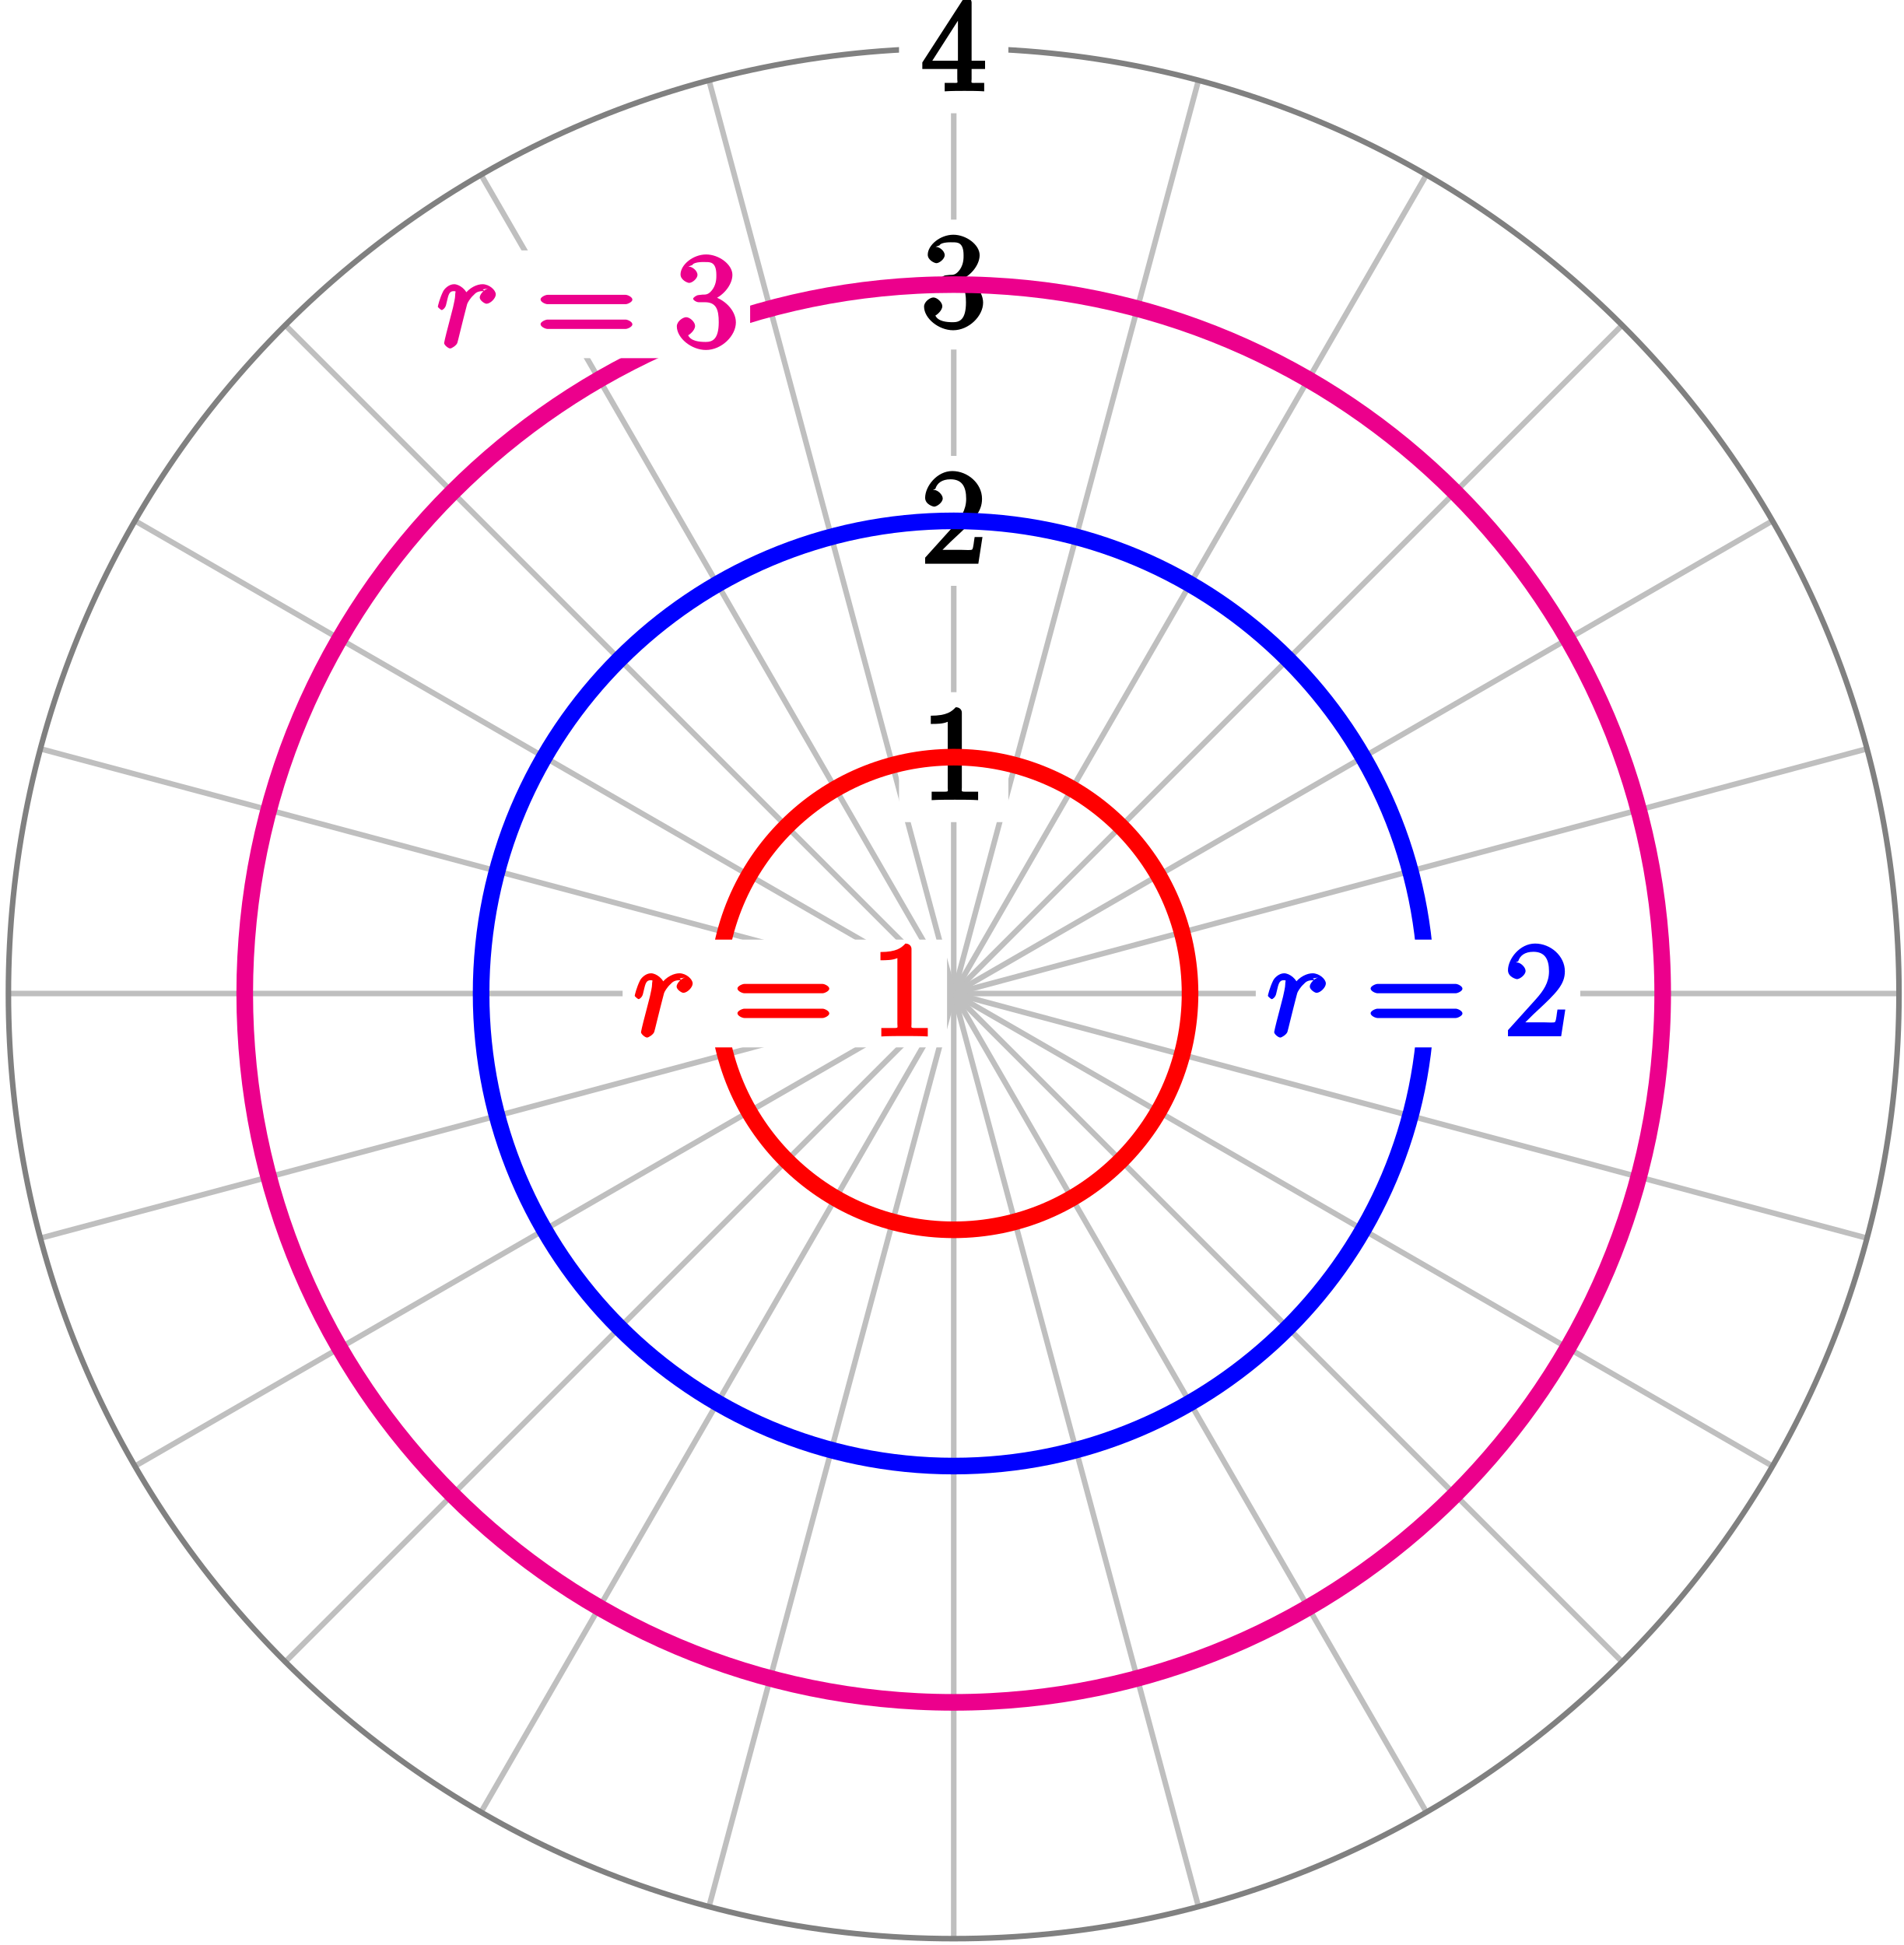
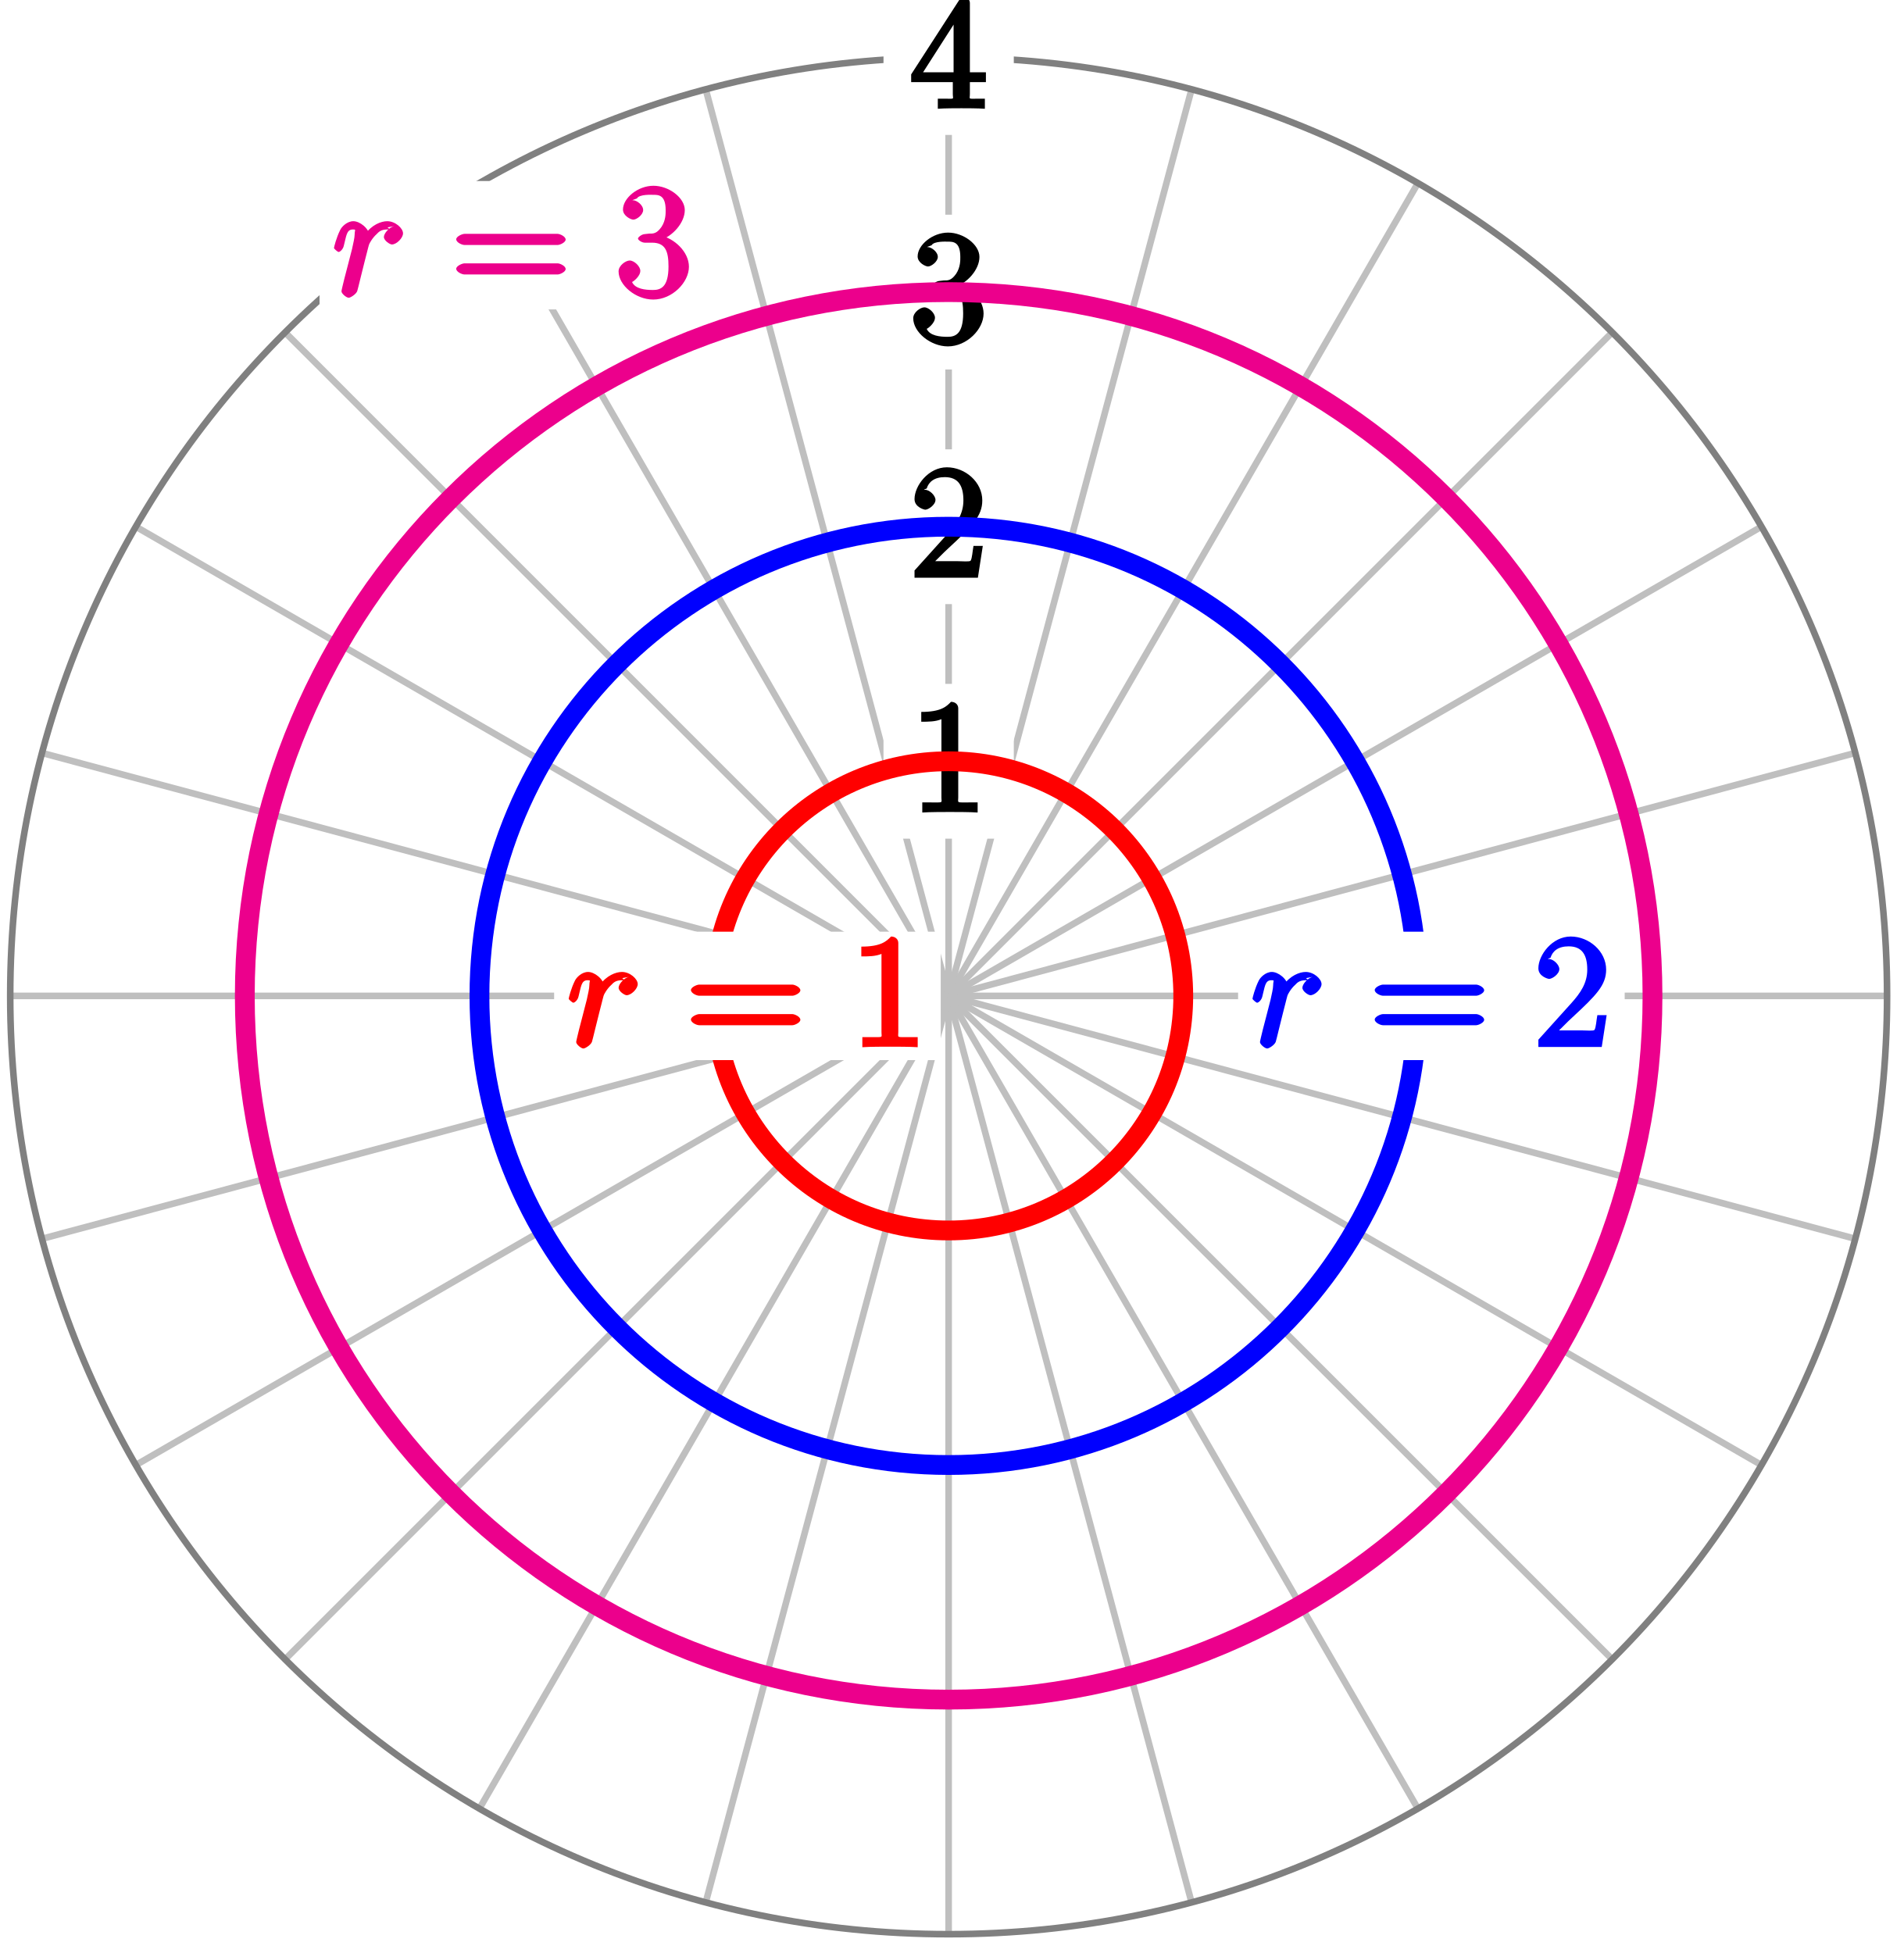
- <svg xmlns="http://www.w3.org/2000/svg" xmlns:xlink="http://www.w3.org/1999/xlink" width="137pt" height="140pt" viewBox="0 0 137 140" version="1.1">
+ <svg xmlns="http://www.w3.org/2000/svg" xmlns:xlink="http://www.w3.org/1999/xlink" width="115pt" height="118pt" viewBox="0 0 115 118" version="1.1">
  <defs>
    <g>
      <symbol overflow="visible" id="glyph0-0">
        <path style="stroke:none;" d="" />
      </symbol>
      <symbol overflow="visible" id="glyph0-1">
        <path style="stroke:none;" d="M 2.922 -6.281 C 2.922 -6.5 2.75 -6.672 2.484 -6.672 C 2.203 -6.375 1.859 -6.062 0.688 -6.062 L 0.688 -5.469 C 1.094 -5.469 1.562 -5.469 1.906 -5.625 L 1.906 -0.891 C 1.906 -0.547 2.062 -0.594 1.219 -0.594 L 0.75 -0.594 L 0.75 0.016 C 1.188 -0.016 2.109 -0.016 2.422 -0.016 C 2.75 -0.016 3.656 -0.016 4.094 0.016 L 4.094 -0.594 L 3.625 -0.594 C 2.781 -0.594 2.922 -0.547 2.922 -0.891 Z M 2.922 -6.281 " />
      </symbol>
      <symbol overflow="visible" id="glyph0-2">
        <path style="stroke:none;" d="M 4.203 -1.922 L 3.844 -1.922 C 3.781 -1.594 3.766 -1.188 3.672 -1.031 C 3.609 -0.953 3.188 -1 2.891 -1 L 1.125 -1 L 1.25 -0.734 C 1.5 -0.953 2.078 -1.562 2.328 -1.781 C 3.781 -3.125 4.375 -3.734 4.375 -4.672 C 4.375 -5.781 3.344 -6.672 2.234 -6.672 C 1.125 -6.672 0.281 -5.562 0.281 -4.75 C 0.281 -4.25 0.891 -4.109 0.922 -4.109 C 1.125 -4.109 1.547 -4.406 1.547 -4.703 C 1.547 -4.969 1.188 -5.312 0.922 -5.312 C 0.828 -5.312 0.812 -5.312 1.016 -5.391 C 1.141 -5.797 1.484 -6.078 2.109 -6.078 C 2.922 -6.078 3.234 -5.562 3.234 -4.672 C 3.234 -3.859 2.828 -3.266 2.281 -2.656 L 0.281 -0.438 L 0.281 0 L 4.109 0 L 4.406 -1.922 Z M 4.203 -1.922 " />
      </symbol>
      <symbol overflow="visible" id="glyph0-3">
        <path style="stroke:none;" d="M 1.766 -3.75 C 1.594 -3.734 1.375 -3.562 1.375 -3.484 C 1.375 -3.391 1.609 -3.234 1.781 -3.234 L 2.219 -3.234 C 3.031 -3.234 3.219 -2.719 3.219 -1.797 C 3.219 -0.547 2.75 -0.375 2.281 -0.375 C 1.812 -0.375 1.203 -0.438 1.016 -0.859 C 1.062 -0.859 1.516 -1.188 1.516 -1.531 C 1.516 -1.812 1.141 -2.156 0.875 -2.156 C 0.641 -2.156 0.203 -1.859 0.203 -1.5 C 0.203 -0.656 1.25 0.203 2.297 0.203 C 3.438 0.203 4.453 -0.828 4.453 -1.781 C 4.453 -2.672 3.578 -3.516 2.656 -3.688 L 2.656 -3.359 C 3.484 -3.609 4.203 -4.453 4.203 -5.203 C 4.203 -5.953 3.234 -6.672 2.312 -6.672 C 1.359 -6.672 0.469 -5.922 0.469 -5.234 C 0.469 -4.844 0.953 -4.625 1.094 -4.625 C 1.297 -4.625 1.688 -4.922 1.688 -5.203 C 1.688 -5.516 1.297 -5.797 1.078 -5.797 C 1.016 -5.797 1 -5.797 1.312 -5.906 C 1.453 -6.172 2.234 -6.125 2.281 -6.125 C 2.594 -6.125 3.047 -6.141 3.047 -5.203 C 3.047 -5.016 3.062 -4.594 2.797 -4.188 C 2.5 -3.766 2.297 -3.781 2.047 -3.781 Z M 1.766 -3.75 " />
      </symbol>
      <symbol overflow="visible" id="glyph0-4">
        <path style="stroke:none;" d="M 3.625 -6.375 C 3.625 -6.562 3.453 -6.766 3.312 -6.766 C 3.234 -6.766 3.094 -6.719 3.016 -6.609 L 0.078 -2.062 L 0.078 -1.594 L 2.594 -1.594 L 2.594 -0.875 C 2.594 -0.531 2.75 -0.594 2.062 -0.594 L 1.688 -0.594 L 1.688 0.016 C 2.078 -0.016 2.844 -0.016 3.109 -0.016 C 3.375 -0.016 4.141 -0.016 4.531 0.016 L 4.531 -0.594 L 4.172 -0.594 C 3.484 -0.594 3.625 -0.531 3.625 -0.875 L 3.625 -1.594 L 4.594 -1.594 L 4.594 -2.188 L 3.625 -2.188 Z M 2.641 -5.625 L 2.641 -2.188 L 0.797 -2.188 L 2.938 -5.531 Z M 2.641 -5.625 " />
      </symbol>
      <symbol overflow="visible" id="glyph0-5">
        <path style="stroke:none;" d="M 6.453 -3.094 C 6.594 -3.094 6.938 -3.25 6.938 -3.422 C 6.938 -3.609 6.594 -3.766 6.453 -3.766 L 0.828 -3.766 C 0.688 -3.766 0.328 -3.609 0.328 -3.438 C 0.328 -3.25 0.672 -3.094 0.828 -3.094 Z M 6.453 -1.312 C 6.594 -1.312 6.938 -1.469 6.938 -1.641 C 6.938 -1.828 6.594 -1.984 6.453 -1.984 L 0.828 -1.984 C 0.688 -1.984 0.328 -1.828 0.328 -1.656 C 0.328 -1.469 0.672 -1.312 0.828 -1.312 Z M 6.453 -1.312 " />
      </symbol>
      <symbol overflow="visible" id="glyph1-0">
        <path style="stroke:none;" d="" />
      </symbol>
      <symbol overflow="visible" id="glyph1-1">
        <path style="stroke:none;" d="M 3.719 -4.234 C 3.422 -4.172 3.094 -3.797 3.094 -3.578 C 3.094 -3.359 3.453 -3.125 3.578 -3.125 C 3.859 -3.125 4.25 -3.516 4.25 -3.797 C 4.25 -4.109 3.781 -4.531 3.297 -4.531 C 2.922 -4.531 2.359 -4.312 1.953 -3.734 L 2.25 -3.609 C 2.188 -4.125 1.625 -4.531 1.25 -4.531 C 0.875 -4.531 0.547 -4.203 0.453 -4 C 0.219 -3.531 0.078 -2.953 0.078 -2.906 C 0.078 -2.875 0.297 -2.672 0.359 -2.672 C 0.438 -2.672 0.625 -2.828 0.672 -3.047 C 0.828 -3.625 0.828 -4.031 1.219 -4.031 C 1.438 -4.031 1.328 -4.016 1.328 -3.734 C 1.328 -3.531 1.234 -3.156 1.172 -2.859 L 0.906 -1.828 C 0.859 -1.641 0.75 -1.219 0.703 -1.047 C 0.641 -0.797 0.531 -0.344 0.531 -0.297 C 0.531 -0.156 0.828 0.094 0.969 0.094 C 1.078 0.094 1.422 -0.125 1.484 -0.312 C 1.516 -0.391 1.859 -1.844 1.922 -2.062 C 1.969 -2.266 2.031 -2.469 2.078 -2.672 C 2.109 -2.812 2.156 -2.969 2.188 -3.094 C 2.203 -3.172 2.406 -3.531 2.656 -3.75 C 2.766 -3.859 2.891 -4.031 3.297 -4.031 C 3.438 -4.031 3.469 -4.047 3.312 -4.156 Z M 3.719 -4.234 " />
      </symbol>
    </g>
  </defs>
  <g id="surface1">
-     <path style="fill:none;stroke-width:0.399;stroke-linecap:butt;stroke-linejoin:miter;stroke:rgb(75%,75%,75%);stroke-opacity:1;stroke-miterlimit:10;" d="M 0.001 -0.002 L 68.032 -0.002 " transform="matrix(1,0,0,-1,68.64,71.51)" />
-     <path style="fill:none;stroke-width:0.399;stroke-linecap:butt;stroke-linejoin:miter;stroke:rgb(75%,75%,75%);stroke-opacity:1;stroke-miterlimit:10;" d="M 0.001 -0.002 L 65.715 17.608 " transform="matrix(1,0,0,-1,68.64,71.51)" />
-     <path style="fill:none;stroke-width:0.399;stroke-linecap:butt;stroke-linejoin:miter;stroke:rgb(75%,75%,75%);stroke-opacity:1;stroke-miterlimit:10;" d="M 0.001 -0.002 L 58.919 34.018 " transform="matrix(1,0,0,-1,68.64,71.51)" />
-     <path style="fill:none;stroke-width:0.399;stroke-linecap:butt;stroke-linejoin:miter;stroke:rgb(75%,75%,75%);stroke-opacity:1;stroke-miterlimit:10;" d="M 0.001 -0.002 L 48.106 48.108 " transform="matrix(1,0,0,-1,68.64,71.51)" />
-     <path style="fill:none;stroke-width:0.399;stroke-linecap:butt;stroke-linejoin:miter;stroke:rgb(75%,75%,75%);stroke-opacity:1;stroke-miterlimit:10;" d="M 0.001 -0.002 L 34.016 58.92 " transform="matrix(1,0,0,-1,68.64,71.51)" />
-     <path style="fill:none;stroke-width:0.399;stroke-linecap:butt;stroke-linejoin:miter;stroke:rgb(75%,75%,75%);stroke-opacity:1;stroke-miterlimit:10;" d="M 0.001 -0.002 L 17.61 65.713 " transform="matrix(1,0,0,-1,68.64,71.51)" />
-     <path style="fill:none;stroke-width:0.399;stroke-linecap:butt;stroke-linejoin:miter;stroke:rgb(75%,75%,75%);stroke-opacity:1;stroke-miterlimit:10;" d="M 0.001 -0.002 L 0.001 68.033 " transform="matrix(1,0,0,-1,68.64,71.51)" />
-     <path style="fill:none;stroke-width:0.399;stroke-linecap:butt;stroke-linejoin:miter;stroke:rgb(75%,75%,75%);stroke-opacity:1;stroke-miterlimit:10;" d="M 0.001 -0.002 L -17.609 65.713 " transform="matrix(1,0,0,-1,68.64,71.51)" />
-     <path style="fill:none;stroke-width:0.399;stroke-linecap:butt;stroke-linejoin:miter;stroke:rgb(75%,75%,75%);stroke-opacity:1;stroke-miterlimit:10;" d="M 0.001 -0.002 L -34.015 58.92 " transform="matrix(1,0,0,-1,68.64,71.51)" />
-     <path style="fill:none;stroke-width:0.399;stroke-linecap:butt;stroke-linejoin:miter;stroke:rgb(75%,75%,75%);stroke-opacity:1;stroke-miterlimit:10;" d="M 0.001 -0.002 L -48.105 48.108 " transform="matrix(1,0,0,-1,68.64,71.51)" />
-     <path style="fill:none;stroke-width:0.399;stroke-linecap:butt;stroke-linejoin:miter;stroke:rgb(75%,75%,75%);stroke-opacity:1;stroke-miterlimit:10;" d="M 0.001 -0.002 L -58.917 34.018 " transform="matrix(1,0,0,-1,68.64,71.51)" />
-     <path style="fill:none;stroke-width:0.399;stroke-linecap:butt;stroke-linejoin:miter;stroke:rgb(75%,75%,75%);stroke-opacity:1;stroke-miterlimit:10;" d="M 0.001 -0.002 L -65.714 17.608 " transform="matrix(1,0,0,-1,68.64,71.51)" />
-     <path style="fill:none;stroke-width:0.399;stroke-linecap:butt;stroke-linejoin:miter;stroke:rgb(75%,75%,75%);stroke-opacity:1;stroke-miterlimit:10;" d="M 0.001 -0.002 L -68.035 -0.002 " transform="matrix(1,0,0,-1,68.64,71.51)" />
-     <path style="fill:none;stroke-width:0.399;stroke-linecap:butt;stroke-linejoin:miter;stroke:rgb(75%,75%,75%);stroke-opacity:1;stroke-miterlimit:10;" d="M 0.001 -0.002 L -65.714 -17.607 " transform="matrix(1,0,0,-1,68.64,71.51)" />
-     <path style="fill:none;stroke-width:0.399;stroke-linecap:butt;stroke-linejoin:miter;stroke:rgb(75%,75%,75%);stroke-opacity:1;stroke-miterlimit:10;" d="M 0.001 -0.002 L -58.917 -34.017 " transform="matrix(1,0,0,-1,68.64,71.51)" />
-     <path style="fill:none;stroke-width:0.399;stroke-linecap:butt;stroke-linejoin:miter;stroke:rgb(75%,75%,75%);stroke-opacity:1;stroke-miterlimit:10;" d="M 0.001 -0.002 L -48.105 -48.107 " transform="matrix(1,0,0,-1,68.64,71.51)" />
-     <path style="fill:none;stroke-width:0.399;stroke-linecap:butt;stroke-linejoin:miter;stroke:rgb(75%,75%,75%);stroke-opacity:1;stroke-miterlimit:10;" d="M 0.001 -0.002 L -34.015 -58.92 " transform="matrix(1,0,0,-1,68.64,71.51)" />
-     <path style="fill:none;stroke-width:0.399;stroke-linecap:butt;stroke-linejoin:miter;stroke:rgb(75%,75%,75%);stroke-opacity:1;stroke-miterlimit:10;" d="M 0.001 -0.002 L -17.609 -65.717 " transform="matrix(1,0,0,-1,68.64,71.51)" />
-     <path style="fill:none;stroke-width:0.399;stroke-linecap:butt;stroke-linejoin:miter;stroke:rgb(75%,75%,75%);stroke-opacity:1;stroke-miterlimit:10;" d="M 0.001 -0.002 L 0.001 -68.033 " transform="matrix(1,0,0,-1,68.64,71.51)" />
-     <path style="fill:none;stroke-width:0.399;stroke-linecap:butt;stroke-linejoin:miter;stroke:rgb(75%,75%,75%);stroke-opacity:1;stroke-miterlimit:10;" d="M 0.001 -0.002 L 17.61 -65.717 " transform="matrix(1,0,0,-1,68.64,71.51)" />
-     <path style="fill:none;stroke-width:0.399;stroke-linecap:butt;stroke-linejoin:miter;stroke:rgb(75%,75%,75%);stroke-opacity:1;stroke-miterlimit:10;" d="M 0.001 -0.002 L 34.016 -58.92 " transform="matrix(1,0,0,-1,68.64,71.51)" />
-     <path style="fill:none;stroke-width:0.399;stroke-linecap:butt;stroke-linejoin:miter;stroke:rgb(75%,75%,75%);stroke-opacity:1;stroke-miterlimit:10;" d="M 0.001 -0.002 L 48.106 -48.107 " transform="matrix(1,0,0,-1,68.64,71.51)" />
-     <path style="fill:none;stroke-width:0.399;stroke-linecap:butt;stroke-linejoin:miter;stroke:rgb(75%,75%,75%);stroke-opacity:1;stroke-miterlimit:10;" d="M 0.001 -0.002 L 58.919 -34.017 " transform="matrix(1,0,0,-1,68.64,71.51)" />
-     <path style="fill:none;stroke-width:0.399;stroke-linecap:butt;stroke-linejoin:miter;stroke:rgb(75%,75%,75%);stroke-opacity:1;stroke-miterlimit:10;" d="M 0.001 -0.002 L 65.715 -17.607 " transform="matrix(1,0,0,-1,68.64,71.51)" />
-     <path style="fill:none;stroke-width:0.399;stroke-linecap:butt;stroke-linejoin:miter;stroke:rgb(50%,50%,50%);stroke-opacity:1;stroke-miterlimit:10;" d="M 17.008 -0.002 C 17.008 9.393 9.395 17.01 0.001 17.01 C -9.394 17.01 -17.007 9.393 -17.007 -0.002 C -17.007 -9.392 -9.394 -17.01 0.001 -17.01 C 9.395 -17.01 17.008 -9.392 17.008 -0.002 Z M 17.008 -0.002 " transform="matrix(1,0,0,-1,68.64,71.51)" />
-     <path style=" stroke:none;fill-rule:nonzero;fill:rgb(100%,100%,100%);fill-opacity:1;" d="M 72.574 49.824 L 64.703 49.824 L 64.703 59.176 L 72.574 59.176 Z M 72.574 49.824 " />
+     <path style="fill:none;stroke-width:0.399;stroke-linecap:butt;stroke-linejoin:miter;stroke:rgb(75%,75%,75%);stroke-opacity:1;stroke-miterlimit:10;" d="M -0.001 -0.002 L 56.694 -0.002 " transform="matrix(1,0,0,-1,57.31,60.17)" />
+     <path style="fill:none;stroke-width:0.399;stroke-linecap:butt;stroke-linejoin:miter;stroke:rgb(75%,75%,75%);stroke-opacity:1;stroke-miterlimit:10;" d="M -0.001 -0.002 L 54.76 14.674 " transform="matrix(1,0,0,-1,57.31,60.17)" />
+     <path style="fill:none;stroke-width:0.399;stroke-linecap:butt;stroke-linejoin:miter;stroke:rgb(75%,75%,75%);stroke-opacity:1;stroke-miterlimit:10;" d="M -0.001 -0.002 L 49.1 28.346 " transform="matrix(1,0,0,-1,57.31,60.17)" />
+     <path style="fill:none;stroke-width:0.399;stroke-linecap:butt;stroke-linejoin:miter;stroke:rgb(75%,75%,75%);stroke-opacity:1;stroke-miterlimit:10;" d="M -0.001 -0.002 L 40.088 40.088 " transform="matrix(1,0,0,-1,57.31,60.17)" />
+     <path style="fill:none;stroke-width:0.399;stroke-linecap:butt;stroke-linejoin:miter;stroke:rgb(75%,75%,75%);stroke-opacity:1;stroke-miterlimit:10;" d="M -0.001 -0.002 L 28.346 49.1 " transform="matrix(1,0,0,-1,57.31,60.17)" />
+     <path style="fill:none;stroke-width:0.399;stroke-linecap:butt;stroke-linejoin:miter;stroke:rgb(75%,75%,75%);stroke-opacity:1;stroke-miterlimit:10;" d="M -0.001 -0.002 L 14.674 54.764 " transform="matrix(1,0,0,-1,57.31,60.17)" />
+     <path style="fill:none;stroke-width:0.399;stroke-linecap:butt;stroke-linejoin:miter;stroke:rgb(75%,75%,75%);stroke-opacity:1;stroke-miterlimit:10;" d="M -0.001 -0.002 L -0.001 56.693 " transform="matrix(1,0,0,-1,57.31,60.17)" />
+     <path style="fill:none;stroke-width:0.399;stroke-linecap:butt;stroke-linejoin:miter;stroke:rgb(75%,75%,75%);stroke-opacity:1;stroke-miterlimit:10;" d="M -0.001 -0.002 L -14.673 54.764 " transform="matrix(1,0,0,-1,57.31,60.17)" />
+     <path style="fill:none;stroke-width:0.399;stroke-linecap:butt;stroke-linejoin:miter;stroke:rgb(75%,75%,75%);stroke-opacity:1;stroke-miterlimit:10;" d="M -0.001 -0.002 L -28.345 49.1 " transform="matrix(1,0,0,-1,57.31,60.17)" />
+     <path style="fill:none;stroke-width:0.399;stroke-linecap:butt;stroke-linejoin:miter;stroke:rgb(75%,75%,75%);stroke-opacity:1;stroke-miterlimit:10;" d="M -0.001 -0.002 L -40.087 40.088 " transform="matrix(1,0,0,-1,57.31,60.17)" />
+     <path style="fill:none;stroke-width:0.399;stroke-linecap:butt;stroke-linejoin:miter;stroke:rgb(75%,75%,75%);stroke-opacity:1;stroke-miterlimit:10;" d="M -0.001 -0.002 L -49.099 28.346 " transform="matrix(1,0,0,-1,57.31,60.17)" />
+     <path style="fill:none;stroke-width:0.399;stroke-linecap:butt;stroke-linejoin:miter;stroke:rgb(75%,75%,75%);stroke-opacity:1;stroke-miterlimit:10;" d="M -0.001 -0.002 L -54.763 14.674 " transform="matrix(1,0,0,-1,57.31,60.17)" />
+     <path style="fill:none;stroke-width:0.399;stroke-linecap:butt;stroke-linejoin:miter;stroke:rgb(75%,75%,75%);stroke-opacity:1;stroke-miterlimit:10;" d="M -0.001 -0.002 L -56.693 -0.002 " transform="matrix(1,0,0,-1,57.31,60.17)" />
+     <path style="fill:none;stroke-width:0.399;stroke-linecap:butt;stroke-linejoin:miter;stroke:rgb(75%,75%,75%);stroke-opacity:1;stroke-miterlimit:10;" d="M -0.001 -0.002 L -54.763 -14.674 " transform="matrix(1,0,0,-1,57.31,60.17)" />
+     <path style="fill:none;stroke-width:0.399;stroke-linecap:butt;stroke-linejoin:miter;stroke:rgb(75%,75%,75%);stroke-opacity:1;stroke-miterlimit:10;" d="M -0.001 -0.002 L -49.099 -28.346 " transform="matrix(1,0,0,-1,57.31,60.17)" />
+     <path style="fill:none;stroke-width:0.399;stroke-linecap:butt;stroke-linejoin:miter;stroke:rgb(75%,75%,75%);stroke-opacity:1;stroke-miterlimit:10;" d="M -0.001 -0.002 L -40.087 -40.088 " transform="matrix(1,0,0,-1,57.31,60.17)" />
+     <path style="fill:none;stroke-width:0.399;stroke-linecap:butt;stroke-linejoin:miter;stroke:rgb(75%,75%,75%);stroke-opacity:1;stroke-miterlimit:10;" d="M -0.001 -0.002 L -28.345 -49.1 " transform="matrix(1,0,0,-1,57.31,60.17)" />
+     <path style="fill:none;stroke-width:0.399;stroke-linecap:butt;stroke-linejoin:miter;stroke:rgb(75%,75%,75%);stroke-opacity:1;stroke-miterlimit:10;" d="M -0.001 -0.002 L -14.673 -54.764 " transform="matrix(1,0,0,-1,57.31,60.17)" />
+     <path style="fill:none;stroke-width:0.399;stroke-linecap:butt;stroke-linejoin:miter;stroke:rgb(75%,75%,75%);stroke-opacity:1;stroke-miterlimit:10;" d="M -0.001 -0.002 L -0.001 -56.693 " transform="matrix(1,0,0,-1,57.31,60.17)" />
+     <path style="fill:none;stroke-width:0.399;stroke-linecap:butt;stroke-linejoin:miter;stroke:rgb(75%,75%,75%);stroke-opacity:1;stroke-miterlimit:10;" d="M -0.001 -0.002 L 14.674 -54.764 " transform="matrix(1,0,0,-1,57.31,60.17)" />
+     <path style="fill:none;stroke-width:0.399;stroke-linecap:butt;stroke-linejoin:miter;stroke:rgb(75%,75%,75%);stroke-opacity:1;stroke-miterlimit:10;" d="M -0.001 -0.002 L 28.346 -49.1 " transform="matrix(1,0,0,-1,57.31,60.17)" />
+     <path style="fill:none;stroke-width:0.399;stroke-linecap:butt;stroke-linejoin:miter;stroke:rgb(75%,75%,75%);stroke-opacity:1;stroke-miterlimit:10;" d="M -0.001 -0.002 L 40.088 -40.088 " transform="matrix(1,0,0,-1,57.31,60.17)" />
+     <path style="fill:none;stroke-width:0.399;stroke-linecap:butt;stroke-linejoin:miter;stroke:rgb(75%,75%,75%);stroke-opacity:1;stroke-miterlimit:10;" d="M -0.001 -0.002 L 49.1 -28.346 " transform="matrix(1,0,0,-1,57.31,60.17)" />
+     <path style="fill:none;stroke-width:0.399;stroke-linecap:butt;stroke-linejoin:miter;stroke:rgb(75%,75%,75%);stroke-opacity:1;stroke-miterlimit:10;" d="M -0.001 -0.002 L 54.76 -14.674 " transform="matrix(1,0,0,-1,57.31,60.17)" />
+     <path style="fill:none;stroke-width:0.399;stroke-linecap:butt;stroke-linejoin:miter;stroke:rgb(50%,50%,50%);stroke-opacity:1;stroke-miterlimit:10;" d="M 14.174 -0.002 C 14.174 7.826 7.827 14.174 -0.001 14.174 C -7.83 14.174 -14.173 7.826 -14.173 -0.002 C -14.173 -7.826 -7.83 -14.174 -0.001 -14.174 C 7.827 -14.174 14.174 -7.826 14.174 -0.002 Z M 14.174 -0.002 " transform="matrix(1,0,0,-1,57.31,60.17)" />
+     <path style=" stroke:none;fill-rule:nonzero;fill:rgb(100%,100%,100%);fill-opacity:1;" d="M 61.246 41.32 L 53.375 41.32 L 53.375 50.672 L 61.246 50.672 Z M 61.246 41.32 " />
    <g style="fill:rgb(0%,0%,0%);fill-opacity:1;">
-       <use xlink:href="#glyph0-1" x="66.302" y="57.578" />
+       <use xlink:href="#glyph0-1" x="54.968" y="49.076" />
    </g>
-     <path style="fill:none;stroke-width:0.399;stroke-linecap:butt;stroke-linejoin:miter;stroke:rgb(50%,50%,50%);stroke-opacity:1;stroke-miterlimit:10;" d="M 34.016 -0.002 C 34.016 18.787 18.786 34.018 0.001 34.018 C -18.788 34.018 -34.015 18.787 -34.015 -0.002 C -34.015 -18.787 -18.788 -34.017 0.001 -34.017 C 18.786 -34.017 34.016 -18.787 34.016 -0.002 Z M 34.016 -0.002 " transform="matrix(1,0,0,-1,68.64,71.51)" />
-     <path style=" stroke:none;fill-rule:nonzero;fill:rgb(100%,100%,100%);fill-opacity:1;" d="M 72.574 32.816 L 64.703 32.816 L 64.703 42.168 L 72.574 42.168 Z M 72.574 32.816 " />
+     <path style="fill:none;stroke-width:0.399;stroke-linecap:butt;stroke-linejoin:miter;stroke:rgb(50%,50%,50%);stroke-opacity:1;stroke-miterlimit:10;" d="M 28.346 -0.002 C 28.346 15.654 15.655 28.346 -0.001 28.346 C -15.654 28.346 -28.345 15.654 -28.345 -0.002 C -28.345 -15.654 -15.654 -28.346 -0.001 -28.346 C 15.655 -28.346 28.346 -15.654 28.346 -0.002 Z M 28.346 -0.002 " transform="matrix(1,0,0,-1,57.31,60.17)" />
+     <path style=" stroke:none;fill-rule:nonzero;fill:rgb(100%,100%,100%);fill-opacity:1;" d="M 61.246 27.148 L 53.375 27.148 L 53.375 36.5 L 61.246 36.5 Z M 61.246 27.148 " />
    <g style="fill:rgb(0%,0%,0%);fill-opacity:1;">
-       <use xlink:href="#glyph0-2" x="66.302" y="40.578" />
+       <use xlink:href="#glyph0-2" x="54.968" y="34.906" />
    </g>
-     <path style="fill:none;stroke-width:0.399;stroke-linecap:butt;stroke-linejoin:miter;stroke:rgb(50%,50%,50%);stroke-opacity:1;stroke-miterlimit:10;" d="M 51.024 -0.002 C 51.024 28.182 28.18 51.026 0.001 51.026 C -28.179 51.026 -51.027 28.182 -51.027 -0.002 C -51.027 -28.181 -28.179 -51.025 0.001 -51.025 C 28.18 -51.025 51.024 -28.181 51.024 -0.002 Z M 51.024 -0.002 " transform="matrix(1,0,0,-1,68.64,71.51)" />
-     <path style=" stroke:none;fill-rule:nonzero;fill:rgb(100%,100%,100%);fill-opacity:1;" d="M 72.574 15.809 L 64.703 15.809 L 64.703 25.16 L 72.574 25.16 Z M 72.574 15.809 " />
+     <path style="fill:none;stroke-width:0.399;stroke-linecap:butt;stroke-linejoin:miter;stroke:rgb(50%,50%,50%);stroke-opacity:1;stroke-miterlimit:10;" d="M 42.522 -0.002 C 42.522 23.483 23.483 42.522 -0.001 42.522 C -23.482 42.522 -42.521 23.483 -42.521 -0.002 C -42.521 -23.482 -23.482 -42.521 -0.001 -42.521 C 23.483 -42.521 42.522 -23.482 42.522 -0.002 Z M 42.522 -0.002 " transform="matrix(1,0,0,-1,57.31,60.17)" />
+     <path style=" stroke:none;fill-rule:nonzero;fill:rgb(100%,100%,100%);fill-opacity:1;" d="M 61.246 12.973 L 53.375 12.973 L 53.375 22.324 L 61.246 22.324 Z M 61.246 12.973 " />
    <g style="fill:rgb(0%,0%,0%);fill-opacity:1;">
-       <use xlink:href="#glyph0-3" x="66.302" y="23.568" />
+       <use xlink:href="#glyph0-3" x="54.968" y="20.726" />
    </g>
-     <path style="fill:none;stroke-width:0.399;stroke-linecap:butt;stroke-linejoin:miter;stroke:rgb(50%,50%,50%);stroke-opacity:1;stroke-miterlimit:10;" d="M 68.032 -0.002 C 68.032 37.572 37.575 68.033 0.001 68.033 C -37.574 68.033 -68.035 37.572 -68.035 -0.002 C -68.035 -37.576 -37.574 -68.033 0.001 -68.033 C 37.575 -68.033 68.032 -37.576 68.032 -0.002 Z M 68.032 -0.002 " transform="matrix(1,0,0,-1,68.64,71.51)" />
-     <path style=" stroke:none;fill-rule:nonzero;fill:rgb(100%,100%,100%);fill-opacity:1;" d="M 72.574 -1.199 L 64.703 -1.199 L 64.703 8.152 L 72.574 8.152 Z M 72.574 -1.199 " />
+     <path style="fill:none;stroke-width:0.399;stroke-linecap:butt;stroke-linejoin:miter;stroke:rgb(50%,50%,50%);stroke-opacity:1;stroke-miterlimit:10;" d="M 56.694 -0.002 C 56.694 31.311 31.311 56.693 -0.001 56.693 C -31.31 56.693 -56.693 31.311 -56.693 -0.002 C -56.693 -31.31 -31.31 -56.693 -0.001 -56.693 C 31.311 -56.693 56.694 -31.31 56.694 -0.002 Z M 56.694 -0.002 " transform="matrix(1,0,0,-1,57.31,60.17)" />
+     <path style=" stroke:none;fill-rule:nonzero;fill:rgb(100%,100%,100%);fill-opacity:1;" d="M 61.246 -1.199 L 53.375 -1.199 L 53.375 8.152 L 61.246 8.152 Z M 61.246 -1.199 " />
    <g style="fill:rgb(0%,0%,0%);fill-opacity:1;">
-       <use xlink:href="#glyph0-4" x="66.302" y="6.558" />
+       <use xlink:href="#glyph0-4" x="54.968" y="6.556" />
    </g>
-     <path style="fill:none;stroke-width:1.196;stroke-linecap:butt;stroke-linejoin:miter;stroke:rgb(100%,0%,0%);stroke-opacity:1;stroke-miterlimit:10;" d="M 17.008 -0.002 C 17.008 9.393 9.395 17.01 0.001 17.01 C -9.394 17.01 -17.007 9.393 -17.007 -0.002 C -17.007 -9.392 -9.394 -17.01 0.001 -17.01 C 9.395 -17.01 17.008 -9.392 17.008 -0.002 Z M 17.008 -0.002 " transform="matrix(1,0,0,-1,68.64,71.51)" />
-     <path style=" stroke:none;fill-rule:nonzero;fill:rgb(100%,100%,100%);fill-opacity:1;" d="M 68.16 67.633 L 44.809 67.633 L 44.809 75.391 L 68.16 75.391 Z M 68.16 67.633 " />
+     <path style="fill:none;stroke-width:1.196;stroke-linecap:butt;stroke-linejoin:miter;stroke:rgb(100%,0%,0%);stroke-opacity:1;stroke-miterlimit:10;" d="M 14.174 -0.002 C 14.174 7.826 7.827 14.174 -0.001 14.174 C -7.83 14.174 -14.173 7.826 -14.173 -0.002 C -14.173 -7.826 -7.83 -14.174 -0.001 -14.174 C 7.827 -14.174 14.174 -7.826 14.174 -0.002 Z M 14.174 -0.002 " transform="matrix(1,0,0,-1,57.31,60.17)" />
+     <path style=" stroke:none;fill-rule:nonzero;fill:rgb(100%,100%,100%);fill-opacity:1;" d="M 56.832 56.293 L 33.477 56.293 L 33.477 64.051 L 56.832 64.051 Z M 56.832 56.293 " />
    <g style="fill:rgb(100%,0%,0%);fill-opacity:1;">
-       <use xlink:href="#glyph1-1" x="45.602" y="74.588" />
+       <use xlink:href="#glyph1-1" x="34.278" y="63.256" />
    </g>
    <g style="fill:rgb(100%,0%,0%);fill-opacity:1;">
-       <use xlink:href="#glyph0-5" x="52.746" y="74.588" />
+       <use xlink:href="#glyph0-5" x="41.414" y="63.256" />
    </g>
    <g style="fill:rgb(100%,0%,0%);fill-opacity:1;">
-       <use xlink:href="#glyph0-1" x="62.679" y="74.588" />
+       <use xlink:href="#glyph0-1" x="51.347" y="63.256" />
    </g>
-     <path style="fill:none;stroke-width:1.196;stroke-linecap:butt;stroke-linejoin:miter;stroke:rgb(0%,0%,100%);stroke-opacity:1;stroke-miterlimit:10;" d="M 34.016 -0.002 C 34.016 18.787 18.786 34.018 0.001 34.018 C -18.788 34.018 -34.015 18.787 -34.015 -0.002 C -34.015 -18.787 -18.788 -34.017 0.001 -34.017 C 18.786 -34.017 34.016 -18.787 34.016 -0.002 Z M 34.016 -0.002 " transform="matrix(1,0,0,-1,68.64,71.51)" />
-     <path style=" stroke:none;fill-rule:nonzero;fill:rgb(100%,100%,100%);fill-opacity:1;" d="M 113.734 67.633 L 90.379 67.633 L 90.379 75.391 L 113.734 75.391 Z M 113.734 67.633 " />
+     <path style="fill:none;stroke-width:1.196;stroke-linecap:butt;stroke-linejoin:miter;stroke:rgb(0%,0%,100%);stroke-opacity:1;stroke-miterlimit:10;" d="M 28.346 -0.002 C 28.346 15.654 15.655 28.346 -0.001 28.346 C -15.654 28.346 -28.345 15.654 -28.345 -0.002 C -28.345 -15.654 -15.654 -28.346 -0.001 -28.346 C 15.655 -28.346 28.346 -15.654 28.346 -0.002 Z M 28.346 -0.002 " transform="matrix(1,0,0,-1,57.31,60.17)" />
+     <path style=" stroke:none;fill-rule:nonzero;fill:rgb(100%,100%,100%);fill-opacity:1;" d="M 98.152 56.293 L 74.797 56.293 L 74.797 64.051 L 98.152 64.051 Z M 98.152 56.293 " />
    <g style="fill:rgb(0%,0%,100%);fill-opacity:1;">
-       <use xlink:href="#glyph1-1" x="91.172" y="74.588" />
+       <use xlink:href="#glyph1-1" x="75.588" y="63.256" />
    </g>
    <g style="fill:rgb(0%,0%,100%);fill-opacity:1;">
-       <use xlink:href="#glyph0-5" x="98.316" y="74.588" />
+       <use xlink:href="#glyph0-5" x="82.724" y="63.256" />
    </g>
    <g style="fill:rgb(0%,0%,100%);fill-opacity:1;">
-       <use xlink:href="#glyph0-2" x="108.249" y="74.588" />
+       <use xlink:href="#glyph0-2" x="92.657" y="63.256" />
    </g>
-     <path style="fill:none;stroke-width:1.196;stroke-linecap:butt;stroke-linejoin:miter;stroke:rgb(92.549%,0%,54.9%);stroke-opacity:1;stroke-miterlimit:10;" d="M 51.024 -0.002 C 51.024 28.182 28.18 51.026 0.001 51.026 C -28.179 51.026 -51.027 28.182 -51.027 -0.002 C -51.027 -28.181 -28.179 -51.025 0.001 -51.025 C 28.18 -51.025 51.024 -28.181 51.024 -0.002 Z M 51.024 -0.002 " transform="matrix(1,0,0,-1,68.64,71.51)" />
-     <path style=" stroke:none;fill-rule:nonzero;fill:rgb(100%,100%,100%);fill-opacity:1;" d="M 53.988 18.023 L 30.633 18.023 L 30.633 25.781 L 53.988 25.781 Z M 53.988 18.023 " />
+     <path style="fill:none;stroke-width:1.196;stroke-linecap:butt;stroke-linejoin:miter;stroke:rgb(92.549%,0%,54.9%);stroke-opacity:1;stroke-miterlimit:10;" d="M 42.522 -0.002 C 42.522 23.483 23.483 42.522 -0.001 42.522 C -23.482 42.522 -42.521 23.483 -42.521 -0.002 C -42.521 -23.482 -23.482 -42.521 -0.001 -42.521 C 23.483 -42.521 42.522 -23.482 42.522 -0.002 Z M 42.522 -0.002 " transform="matrix(1,0,0,-1,57.31,60.17)" />
+     <path style=" stroke:none;fill-rule:nonzero;fill:rgb(100%,100%,100%);fill-opacity:1;" d="M 42.66 10.938 L 19.305 10.938 L 19.305 18.695 L 42.66 18.695 Z M 42.66 10.938 " />
    <g style="fill:rgb(92.549%,0%,54.9%);fill-opacity:1;">
-       <use xlink:href="#glyph1-1" x="31.432" y="24.988" />
+       <use xlink:href="#glyph1-1" x="20.098" y="17.896" />
    </g>
    <g style="fill:rgb(92.549%,0%,54.9%);fill-opacity:1;">
-       <use xlink:href="#glyph0-5" x="38.576" y="24.988" />
+       <use xlink:href="#glyph0-5" x="27.234" y="17.896" />
    </g>
    <g style="fill:rgb(92.549%,0%,54.9%);fill-opacity:1;">
-       <use xlink:href="#glyph0-3" x="48.509" y="24.988" />
+       <use xlink:href="#glyph0-3" x="37.167" y="17.896" />
    </g>
  </g>
</svg>
